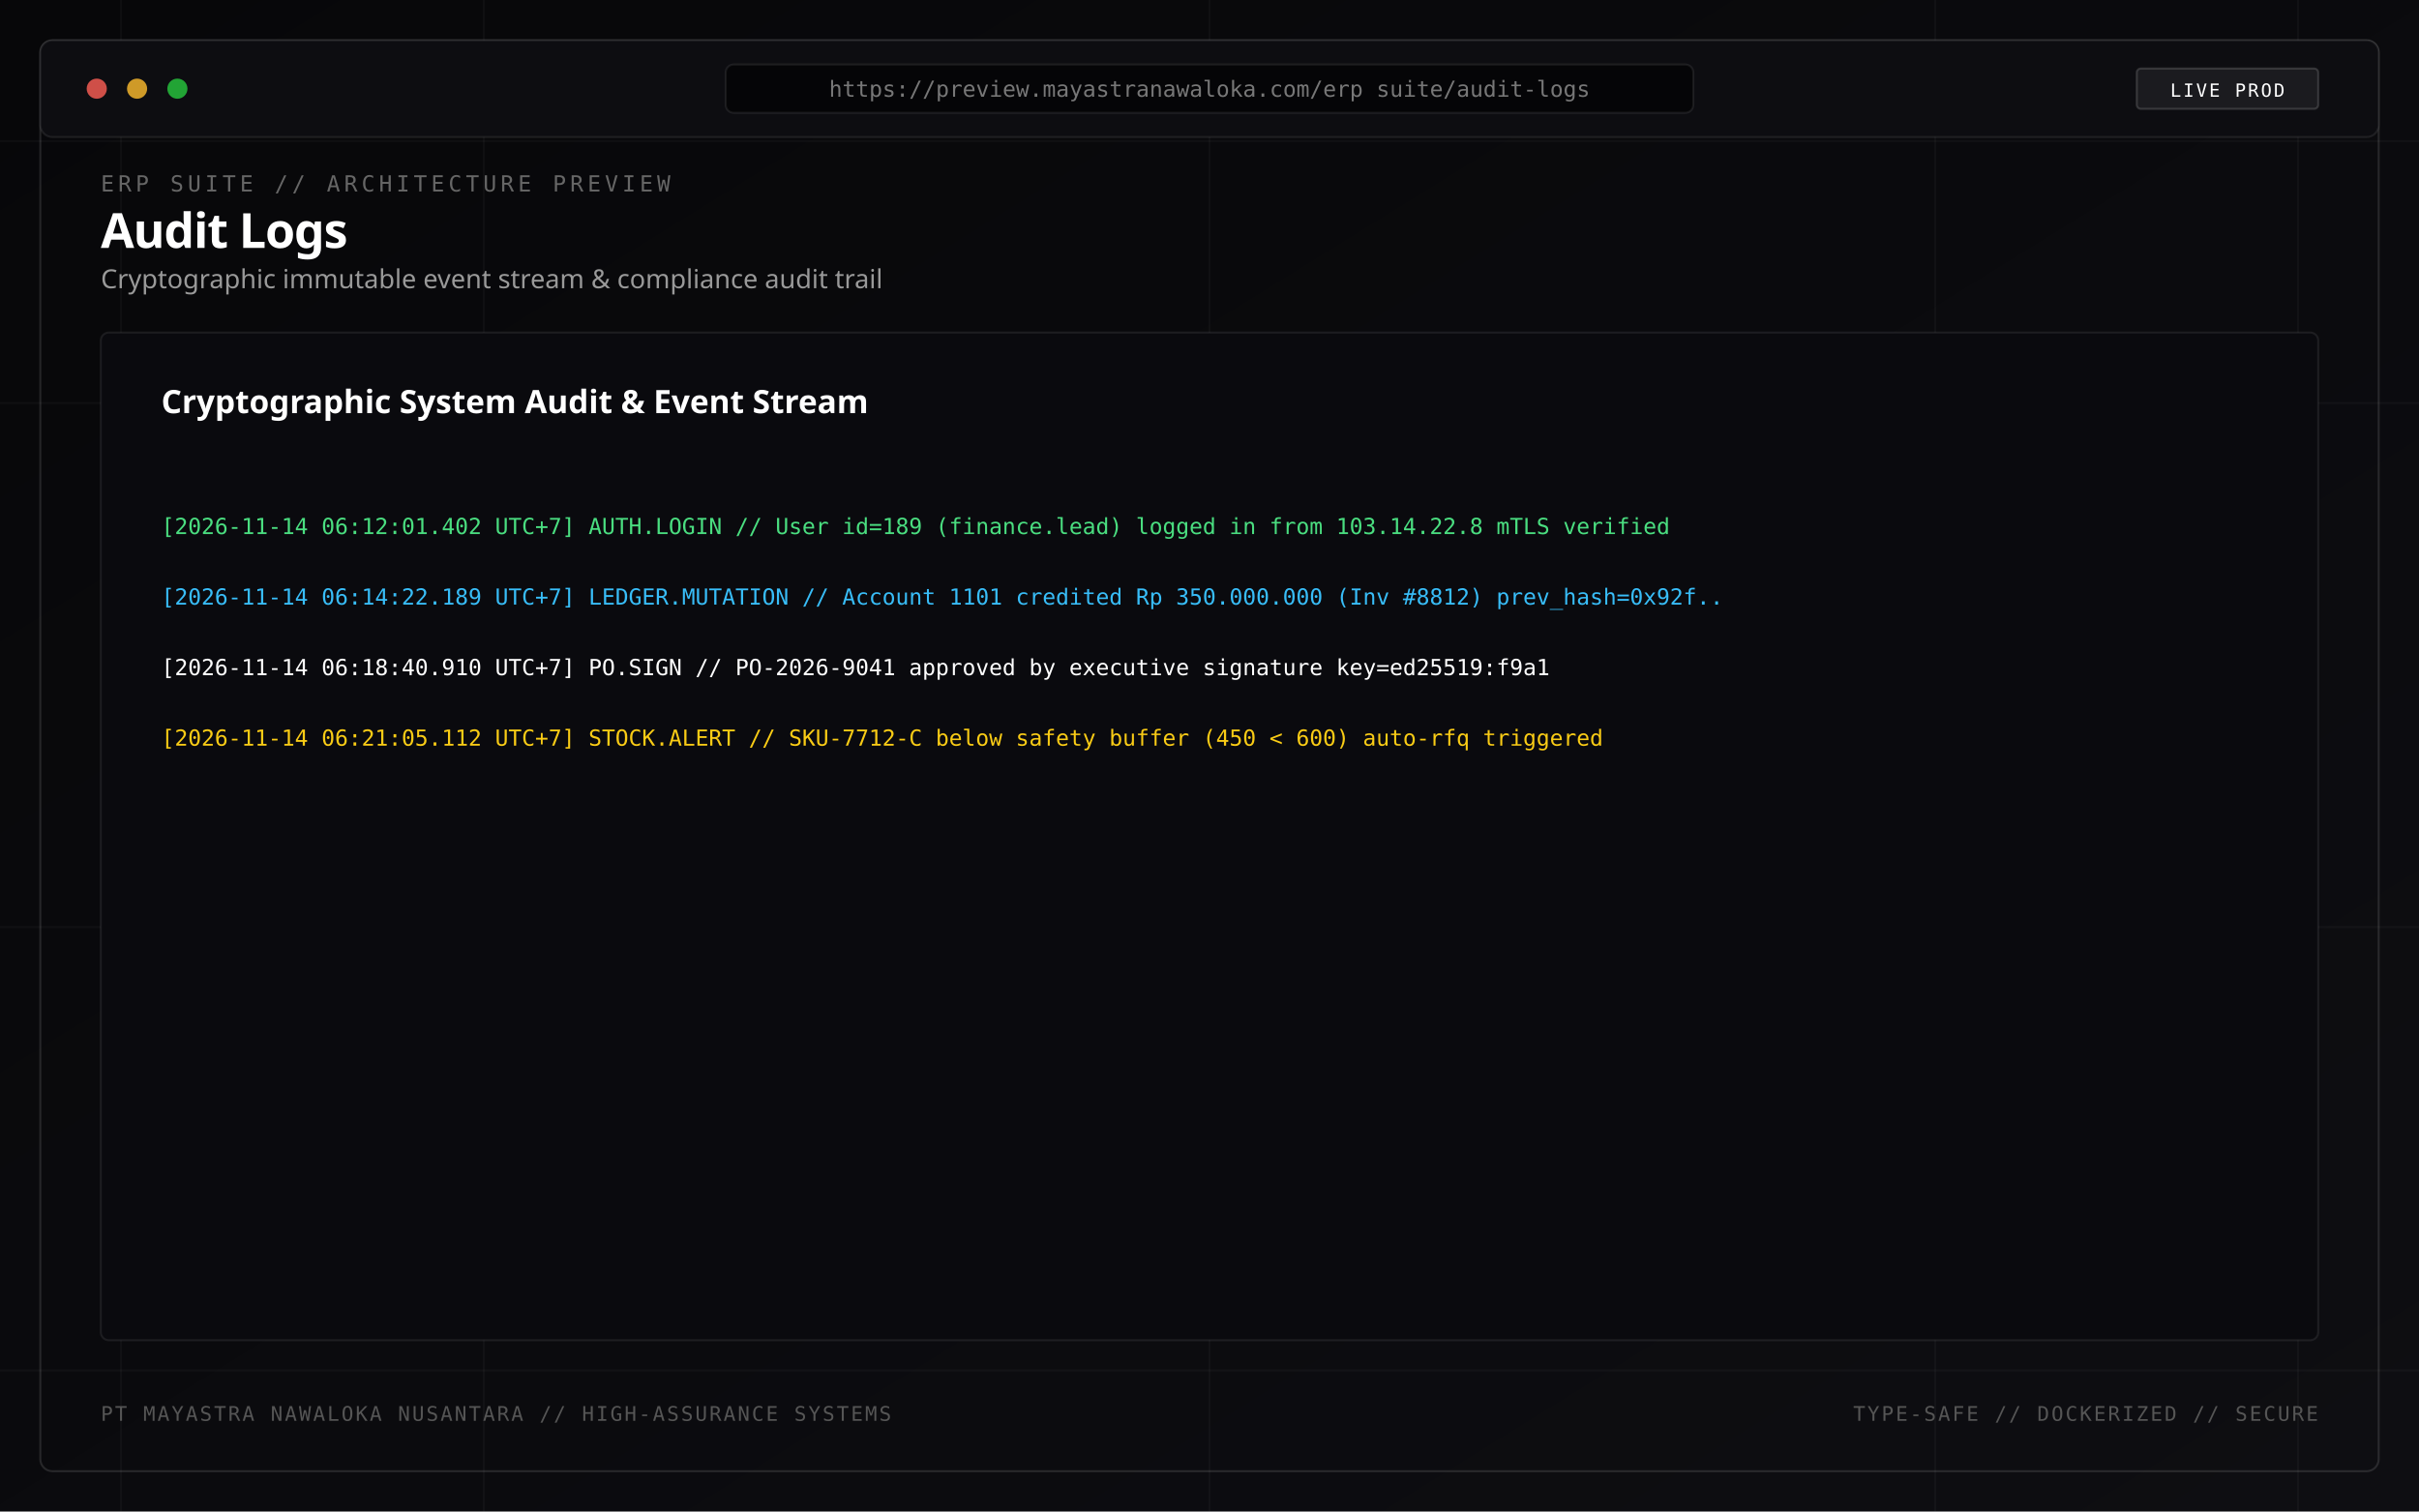
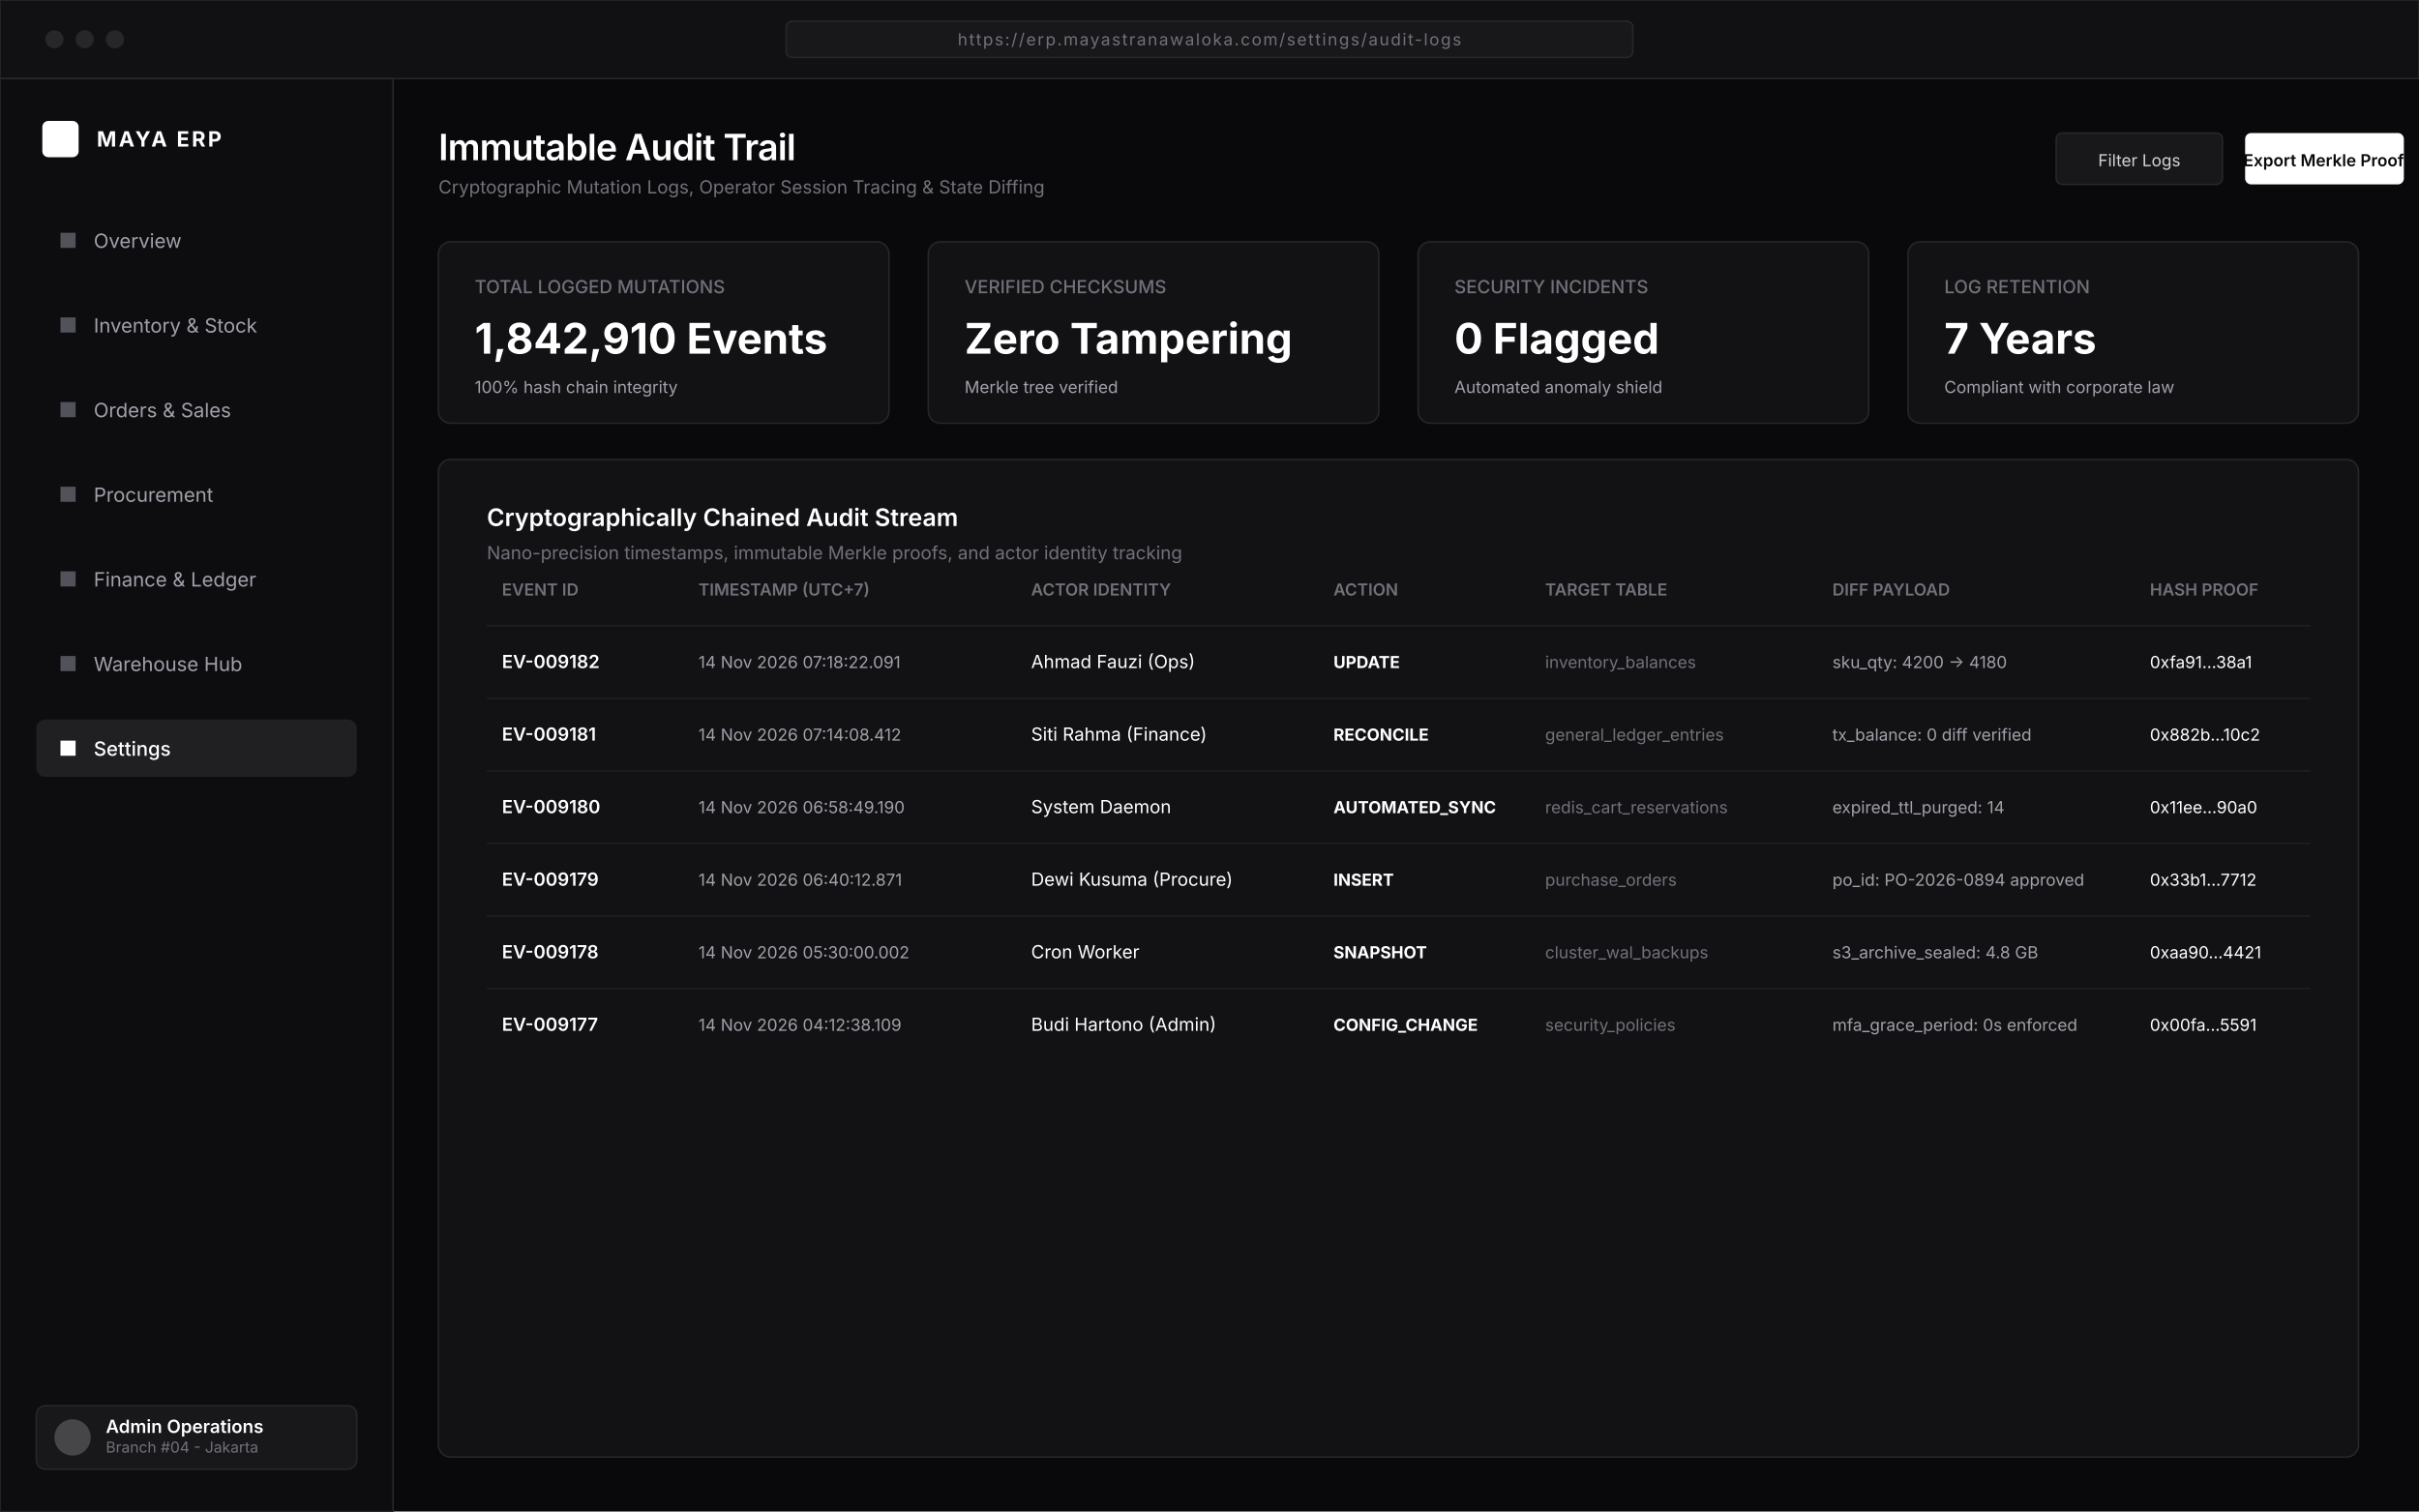
- <svg xmlns="http://www.w3.org/2000/svg" viewBox="0 0 1200 750" width="100%" height="100%">
+ <svg xmlns="http://www.w3.org/2000/svg" viewBox="0 0 1600 1000" width="1600" height="1000" fill="none">
  <defs>
-     <linearGradient id="bgGrad" x1="0%" y1="0%" x2="100%" y2="100%">
-       <stop offset="0%" stop-color="#070709" />
-       <stop offset="100%" stop-color="#0e0e12" />
+     <linearGradient id="chartGrad" x1="0" y1="0" x2="0" y2="1">
+       <stop offset="0%" stop-color="#ffffff" stop-opacity="0.25" />
+       <stop offset="100%" stop-color="#ffffff" stop-opacity="0.0" />
    </linearGradient>
-     <linearGradient id="accentLine" x1="0%" y1="0%" x2="100%" y2="0%">
+     <linearGradient id="meterGrad" x1="0" y1="0" x2="1" y2="0">
      <stop offset="0%" stop-color="#ffffff" stop-opacity="0.8" />
-       <stop offset="50%" stop-color="#ffffff" stop-opacity="0.3" />
-       <stop offset="100%" stop-color="#ffffff" stop-opacity="0.05" />
+       <stop offset="100%" stop-color="#ffffff" stop-opacity="0.2" />
    </linearGradient>
  </defs>
-   <rect width="1200" height="750" fill="url(#bgGrad)" />
-   <g stroke="rgba(255,255,255,0.03)" stroke-width="1">
-     <line x1="60" y1="0" x2="60" y2="750" />
-     <line x1="240" y1="0" x2="240" y2="750" />
-     <line x1="600" y1="0" x2="600" y2="750" />
-     <line x1="960" y1="0" x2="960" y2="750" />
-     <line x1="1140" y1="0" x2="1140" y2="750" />
-     <line x1="0" y1="70" x2="1200" y2="70" />
-     <line x1="0" y1="200" x2="1200" y2="200" />
-     <line x1="0" y1="460" x2="1200" y2="460" />
-     <line x1="0" y1="680" x2="1200" y2="680" />
+   <rect width="1600" height="1000" fill="#09090b" />
+   <rect width="1600" height="52" fill="#111113" stroke="#27272a" stroke-width="1" />
+   <circle cx="36" cy="26" r="6" fill="#27272a" />
+   <circle cx="56" cy="26" r="6" fill="#27272a" />
+   <circle cx="76" cy="26" r="6" fill="#27272a" />
+   <rect x="520" y="14" width="560" height="24" rx="4" fill="#18181b" stroke="#27272a" stroke-width="1" />
+   <text x="800" y="30" fill="#71717a" font-family="-apple-system, BlinkMacSystemFont, sans-serif" font-size="11" text-anchor="middle" letter-spacing="1">https://erp.mayastranawaloka.com/settings/audit-logs</text>
+   <rect x="0" y="52" width="260" height="948" fill="#0d0d10" stroke="#27272a" stroke-width="1" />
+   <rect x="28" y="80" width="24" height="24" rx="4" fill="#ffffff" />
+   <text x="64" y="97" fill="#ffffff" font-family="-apple-system, BlinkMacSystemFont, sans-serif" font-size="14" font-weight="700" letter-spacing="1.5">MAYA ERP</text>
+   <g transform="translate(24, 140)">
+     <rect x="16" y="14" width="10" height="10" fill="#52525b" />
+     <text x="38" y="24" fill="#a1a1aa" font-family="-apple-system, BlinkMacSystemFont, sans-serif" font-size="13">Overview</text>
+     <rect x="16" y="70" width="10" height="10" fill="#52525b" />
+     <text x="38" y="80" fill="#a1a1aa" font-family="-apple-system, BlinkMacSystemFont, sans-serif" font-size="13">Inventory &amp; Stock</text>
+     <rect x="16" y="126" width="10" height="10" fill="#52525b" />
+     <text x="38" y="136" fill="#a1a1aa" font-family="-apple-system, BlinkMacSystemFont, sans-serif" font-size="13">Orders &amp; Sales</text>
+     <rect x="16" y="182" width="10" height="10" fill="#52525b" />
+     <text x="38" y="192" fill="#a1a1aa" font-family="-apple-system, BlinkMacSystemFont, sans-serif" font-size="13">Procurement</text>
+     <rect x="16" y="238" width="10" height="10" fill="#52525b" />
+     <text x="38" y="248" fill="#a1a1aa" font-family="-apple-system, BlinkMacSystemFont, sans-serif" font-size="13">Finance &amp; Ledger</text>
+     <rect x="16" y="294" width="10" height="10" fill="#52525b" />
+     <text x="38" y="304" fill="#a1a1aa" font-family="-apple-system, BlinkMacSystemFont, sans-serif" font-size="13">Warehouse Hub</text>
+     <rect x="0" y="336" width="212" height="38" rx="6" fill="#ffffff" fill-opacity="0.08" />
+     <rect x="16" y="350" width="10" height="10" fill="#ffffff" />
+     <text x="38" y="360" fill="#ffffff" font-family="-apple-system, BlinkMacSystemFont, sans-serif" font-size="13" font-weight="500">Settings</text>
  </g>
-   <rect x="20" y="20" width="1160" height="710" rx="6" fill="none" stroke="rgba(255,255,255,0.12)" stroke-width="1" />
-   <rect x="20" y="20" width="1160" height="48" rx="6" fill="#0d0d11" stroke="rgba(255,255,255,0.08)" stroke-width="1" />
-   <circle cx="48" cy="44" r="5" fill="#ff5f56" opacity="0.8" />
-   <circle cx="68" cy="44" r="5" fill="#ffbd2e" opacity="0.8" />
-   <circle cx="88" cy="44" r="5" fill="#27c93f" opacity="0.8" />
-   <rect x="360" y="32" width="480" height="24" rx="4" fill="#050507" stroke="rgba(255,255,255,0.08)" stroke-width="1" />
-   <text x="600" y="48" fill="#777777" font-family="monospace" font-size="11" text-anchor="middle">https://preview.mayastranawaloka.com/erp suite/audit-logs</text>
-   <rect x="1060" y="34" width="90" height="20" rx="2" fill="rgba(255,255,255,0.06)" stroke="rgba(255,255,255,0.15)" stroke-width="1" />
-   <text x="1105" y="48" fill="#ffffff" font-family="monospace" font-size="9" text-anchor="middle" letter-spacing="1">LIVE PROD</text>
-   <g transform="translate(50, 95)">
-     <text x="0" y="0" fill="#666666" font-family="monospace" font-size="11" letter-spacing="2">ERP SUITE // ARCHITECTURE PREVIEW</text>
-     <text x="0" y="28" fill="#ffffff" font-family="'Space Grotesk', sans-serif" font-weight="700" font-size="24" letter-spacing="-0.5">Audit Logs</text>
-     <text x="0" y="48" fill="#999999" font-family="'Space Grotesk', sans-serif" font-size="13">Cryptographic immutable event stream &amp; compliance audit trail</text>
+   <rect x="24" y="930" width="212" height="42" rx="6" fill="#18181b" stroke="#27272a" stroke-width="1" />
+   <circle cx="48" cy="951" r="12" fill="#ffffff" fill-opacity="0.2" />
+   <text x="70" y="948" fill="#ffffff" font-family="-apple-system, BlinkMacSystemFont, sans-serif" font-size="12" font-weight="600">Admin Operations</text>
+   <text x="70" y="961" fill="#71717a" font-family="-apple-system, BlinkMacSystemFont, sans-serif" font-size="10">Branch #04 - Jakarta</text>
+   <g transform="translate(290, 80)">
+     <text x="0" y="26" fill="#ffffff" font-family="-apple-system, BlinkMacSystemFont, sans-serif" font-size="24" font-weight="600" letter-spacing="-0.5">Immutable Audit Trail</text>
+     <text x="0" y="48" fill="#71717a" font-family="-apple-system, BlinkMacSystemFont, sans-serif" font-size="12">Cryptographic Mutation Logs, Operator Session Tracing &amp; State Diffing</text>
+     <rect x="1070" y="8" width="110" height="34" rx="4" fill="#18181b" stroke="#27272a" stroke-width="1" />
+     <text x="1125" y="30" fill="#d4d4d8" font-family="-apple-system, BlinkMacSystemFont, sans-serif" font-size="11" text-anchor="middle">Filter Logs</text>
+     <rect x="1195" y="8" width="105" height="34" rx="4" fill="#ffffff" />
+     <text x="1247" y="30" fill="#09090b" font-family="-apple-system, BlinkMacSystemFont, sans-serif" font-size="11" font-weight="600" text-anchor="middle">Export Merkle Proof</text>
  </g>
-   <g transform="translate(50, 165)">
-     <rect width="1100" height="500" rx="4" fill="#0a0a0e" stroke="rgba(255,255,255,0.08)" />
-     <text x="30" y="40" fill="#fff" font-family="sans-serif" font-size="16" font-weight="700">Cryptographic System Audit &amp; Event Stream</text>
-     <g transform="translate(30, 80)">
-       <text x="0" y="20" fill="#4ade80" font-family="monospace" font-size="11">[2026-11-14 06:12:01.402 UTC+7] AUTH.LOGIN // User id=189 (finance.lead) logged in from 103.14.22.8 mTLS verified</text>
-       <text x="0" y="55" fill="#38bdf8" font-family="monospace" font-size="11">[2026-11-14 06:14:22.189 UTC+7] LEDGER.MUTATION // Account 1101 credited Rp 350.000.000 (Inv #8812) prev_hash=0x92f..</text>
-       <text x="0" y="90" fill="#fff" font-family="monospace" font-size="11">[2026-11-14 06:18:40.910 UTC+7] PO.SIGN // PO-2026-9041 approved by executive signature key=ed25519:f9a1</text>
-       <text x="0" y="125" fill="#facc15" font-family="monospace" font-size="11">[2026-11-14 06:21:05.112 UTC+7] STOCK.ALERT // SKU-7712-C below safety buffer (450 &lt; 600) auto-rfq triggered</text>
+   <g transform="translate(290, 160)">
+     <rect x="0" y="0" width="298" height="120" rx="8" fill="#121215" stroke="#27272a" stroke-width="1" />
+     <text x="24" y="34" fill="#71717a" font-family="-apple-system, BlinkMacSystemFont, sans-serif" font-size="12" font-weight="500">TOTAL LOGGED MUTATIONS</text>
+     <text x="24" y="74" fill="#ffffff" font-family="-apple-system, BlinkMacSystemFont, sans-serif" font-size="28" font-weight="700">1,842,910 Events</text>
+     <text x="24" y="100" fill="#a1a1aa" font-family="-apple-system, BlinkMacSystemFont, sans-serif" font-size="11">100% hash chain integrity</text>
+     <rect x="324" y="0" width="298" height="120" rx="8" fill="#121215" stroke="#27272a" stroke-width="1" />
+     <text x="348" y="34" fill="#71717a" font-family="-apple-system, BlinkMacSystemFont, sans-serif" font-size="12" font-weight="500">VERIFIED CHECKSUMS</text>
+     <text x="348" y="74" fill="#ffffff" font-family="-apple-system, BlinkMacSystemFont, sans-serif" font-size="28" font-weight="700">Zero Tampering</text>
+     <text x="348" y="100" fill="#a1a1aa" font-family="-apple-system, BlinkMacSystemFont, sans-serif" font-size="11">Merkle tree verified</text>
+     <rect x="648" y="0" width="298" height="120" rx="8" fill="#121215" stroke="#27272a" stroke-width="1" />
+     <text x="672" y="34" fill="#71717a" font-family="-apple-system, BlinkMacSystemFont, sans-serif" font-size="12" font-weight="500">SECURITY INCIDENTS</text>
+     <text x="672" y="74" fill="#ffffff" font-family="-apple-system, BlinkMacSystemFont, sans-serif" font-size="28" font-weight="700">0 Flagged</text>
+     <text x="672" y="100" fill="#a1a1aa" font-family="-apple-system, BlinkMacSystemFont, sans-serif" font-size="11">Automated anomaly shield</text>
+     <rect x="972" y="0" width="298" height="120" rx="8" fill="#121215" stroke="#27272a" stroke-width="1" />
+     <text x="996" y="34" fill="#71717a" font-family="-apple-system, BlinkMacSystemFont, sans-serif" font-size="12" font-weight="500">LOG RETENTION</text>
+     <text x="996" y="74" fill="#ffffff" font-family="-apple-system, BlinkMacSystemFont, sans-serif" font-size="28" font-weight="700">7 Years</text>
+     <text x="996" y="100" fill="#a1a1aa" font-family="-apple-system, BlinkMacSystemFont, sans-serif" font-size="11">Compliant with corporate law</text>
+   </g>
+   <g transform="translate(290, 304)">
+     <rect x="0" y="0" width="1270" height="660" rx="8" fill="#121215" stroke="#27272a" stroke-width="1" />
+     <text x="32" y="44" fill="#ffffff" font-family="-apple-system, BlinkMacSystemFont, sans-serif" font-size="16" font-weight="600">Cryptographically Chained Audit Stream</text>
+     <text x="32" y="66" fill="#71717a" font-family="-apple-system, BlinkMacSystemFont, sans-serif" font-size="12">Nano-precision timestamps, immutable Merkle proofs, and actor identity tracking</text>
+     <g transform="translate(32, 90)">
+       <text x="10" y="0" fill="#71717a" font-family="-apple-system, BlinkMacSystemFont, sans-serif" font-size="11" font-weight="600">EVENT ID</text>
+       <text x="140" y="0" fill="#71717a" font-family="-apple-system, BlinkMacSystemFont, sans-serif" font-size="11" font-weight="600">TIMESTAMP (UTC+7)</text>
+       <text x="360" y="0" fill="#71717a" font-family="-apple-system, BlinkMacSystemFont, sans-serif" font-size="11" font-weight="600">ACTOR IDENTITY</text>
+       <text x="560" y="0" fill="#71717a" font-family="-apple-system, BlinkMacSystemFont, sans-serif" font-size="11" font-weight="600">ACTION</text>
+       <text x="700" y="0" fill="#71717a" font-family="-apple-system, BlinkMacSystemFont, sans-serif" font-size="11" font-weight="600">TARGET TABLE</text>
+       <text x="890" y="0" fill="#71717a" font-family="-apple-system, BlinkMacSystemFont, sans-serif" font-size="11" font-weight="600">DIFF PAYLOAD</text>
+       <text x="1100" y="0" fill="#71717a" font-family="-apple-system, BlinkMacSystemFont, sans-serif" font-size="11" font-weight="600">HASH PROOF</text>
+     </g>
+     <g transform="translate(32, 110)">
+       <line x1="0" y1="0" x2="1206" y2="0" stroke="#1f1f23" stroke-width="1" />
+       <text x="10" y="28" fill="#ffffff" font-family="-apple-system, BlinkMacSystemFont, sans-serif" font-size="12" font-weight="600">EV-009182</text>
+       <text x="140" y="28" fill="#a1a1aa" font-family="-apple-system, BlinkMacSystemFont, sans-serif" font-size="11">14 Nov 2026 07:18:22.091</text>
+       <text x="360" y="28" fill="#ffffff" font-family="-apple-system, BlinkMacSystemFont, sans-serif" font-size="12">Ahmad Fauzi (Ops)</text>
+       <text x="560" y="28" fill="#ffffff" font-family="-apple-system, BlinkMacSystemFont, sans-serif" font-size="11" font-weight="700">UPDATE</text>
+       <text x="700" y="28" fill="#71717a" font-family="-apple-system, BlinkMacSystemFont, sans-serif" font-size="11">inventory_balances</text>
+       <text x="890" y="28" fill="#a1a1aa" font-family="-apple-system, BlinkMacSystemFont, sans-serif" font-size="11">sku_qty: 4200 -&gt; 4180</text>
+       <text x="1100" y="28" fill="#ffffff" font-family="-apple-system, BlinkMacSystemFont, sans-serif" font-size="11">0xfa91...38a1</text>
+     </g>
+     <g transform="translate(32, 158)">
+       <line x1="0" y1="0" x2="1206" y2="0" stroke="#1f1f23" stroke-width="1" />
+       <text x="10" y="28" fill="#ffffff" font-family="-apple-system, BlinkMacSystemFont, sans-serif" font-size="12" font-weight="600">EV-009181</text>
+       <text x="140" y="28" fill="#a1a1aa" font-family="-apple-system, BlinkMacSystemFont, sans-serif" font-size="11">14 Nov 2026 07:14:08.412</text>
+       <text x="360" y="28" fill="#ffffff" font-family="-apple-system, BlinkMacSystemFont, sans-serif" font-size="12">Siti Rahma (Finance)</text>
+       <text x="560" y="28" fill="#ffffff" font-family="-apple-system, BlinkMacSystemFont, sans-serif" font-size="11" font-weight="700">RECONCILE</text>
+       <text x="700" y="28" fill="#71717a" font-family="-apple-system, BlinkMacSystemFont, sans-serif" font-size="11">general_ledger_entries</text>
+       <text x="890" y="28" fill="#a1a1aa" font-family="-apple-system, BlinkMacSystemFont, sans-serif" font-size="11">tx_balance: 0 diff verified</text>
+       <text x="1100" y="28" fill="#ffffff" font-family="-apple-system, BlinkMacSystemFont, sans-serif" font-size="11">0x882b...10c2</text>
+     </g>
+     <g transform="translate(32, 206)">
+       <line x1="0" y1="0" x2="1206" y2="0" stroke="#1f1f23" stroke-width="1" />
+       <text x="10" y="28" fill="#ffffff" font-family="-apple-system, BlinkMacSystemFont, sans-serif" font-size="12" font-weight="600">EV-009180</text>
+       <text x="140" y="28" fill="#a1a1aa" font-family="-apple-system, BlinkMacSystemFont, sans-serif" font-size="11">14 Nov 2026 06:58:49.190</text>
+       <text x="360" y="28" fill="#ffffff" font-family="-apple-system, BlinkMacSystemFont, sans-serif" font-size="12">System Daemon</text>
+       <text x="560" y="28" fill="#ffffff" font-family="-apple-system, BlinkMacSystemFont, sans-serif" font-size="11" font-weight="700">AUTOMATED_SYNC</text>
+       <text x="700" y="28" fill="#71717a" font-family="-apple-system, BlinkMacSystemFont, sans-serif" font-size="11">redis_cart_reservations</text>
+       <text x="890" y="28" fill="#a1a1aa" font-family="-apple-system, BlinkMacSystemFont, sans-serif" font-size="11">expired_ttl_purged: 14</text>
+       <text x="1100" y="28" fill="#ffffff" font-family="-apple-system, BlinkMacSystemFont, sans-serif" font-size="11">0x11ee...90a0</text>
+     </g>
+     <g transform="translate(32, 254)">
+       <line x1="0" y1="0" x2="1206" y2="0" stroke="#1f1f23" stroke-width="1" />
+       <text x="10" y="28" fill="#ffffff" font-family="-apple-system, BlinkMacSystemFont, sans-serif" font-size="12" font-weight="600">EV-009179</text>
+       <text x="140" y="28" fill="#a1a1aa" font-family="-apple-system, BlinkMacSystemFont, sans-serif" font-size="11">14 Nov 2026 06:40:12.871</text>
+       <text x="360" y="28" fill="#ffffff" font-family="-apple-system, BlinkMacSystemFont, sans-serif" font-size="12">Dewi Kusuma (Procure)</text>
+       <text x="560" y="28" fill="#ffffff" font-family="-apple-system, BlinkMacSystemFont, sans-serif" font-size="11" font-weight="700">INSERT</text>
+       <text x="700" y="28" fill="#71717a" font-family="-apple-system, BlinkMacSystemFont, sans-serif" font-size="11">purchase_orders</text>
+       <text x="890" y="28" fill="#a1a1aa" font-family="-apple-system, BlinkMacSystemFont, sans-serif" font-size="11">po_id: PO-2026-0894 approved</text>
+       <text x="1100" y="28" fill="#ffffff" font-family="-apple-system, BlinkMacSystemFont, sans-serif" font-size="11">0x33b1...7712</text>
+     </g>
+     <g transform="translate(32, 302)">
+       <line x1="0" y1="0" x2="1206" y2="0" stroke="#1f1f23" stroke-width="1" />
+       <text x="10" y="28" fill="#ffffff" font-family="-apple-system, BlinkMacSystemFont, sans-serif" font-size="12" font-weight="600">EV-009178</text>
+       <text x="140" y="28" fill="#a1a1aa" font-family="-apple-system, BlinkMacSystemFont, sans-serif" font-size="11">14 Nov 2026 05:30:00.002</text>
+       <text x="360" y="28" fill="#ffffff" font-family="-apple-system, BlinkMacSystemFont, sans-serif" font-size="12">Cron Worker</text>
+       <text x="560" y="28" fill="#ffffff" font-family="-apple-system, BlinkMacSystemFont, sans-serif" font-size="11" font-weight="700">SNAPSHOT</text>
+       <text x="700" y="28" fill="#71717a" font-family="-apple-system, BlinkMacSystemFont, sans-serif" font-size="11">cluster_wal_backups</text>
+       <text x="890" y="28" fill="#a1a1aa" font-family="-apple-system, BlinkMacSystemFont, sans-serif" font-size="11">s3_archive_sealed: 4.8 GB</text>
+       <text x="1100" y="28" fill="#ffffff" font-family="-apple-system, BlinkMacSystemFont, sans-serif" font-size="11">0xaa90...4421</text>
+     </g>
+     <g transform="translate(32, 350)">
+       <line x1="0" y1="0" x2="1206" y2="0" stroke="#1f1f23" stroke-width="1" />
+       <text x="10" y="28" fill="#ffffff" font-family="-apple-system, BlinkMacSystemFont, sans-serif" font-size="12" font-weight="600">EV-009177</text>
+       <text x="140" y="28" fill="#a1a1aa" font-family="-apple-system, BlinkMacSystemFont, sans-serif" font-size="11">14 Nov 2026 04:12:38.109</text>
+       <text x="360" y="28" fill="#ffffff" font-family="-apple-system, BlinkMacSystemFont, sans-serif" font-size="12">Budi Hartono (Admin)</text>
+       <text x="560" y="28" fill="#ffffff" font-family="-apple-system, BlinkMacSystemFont, sans-serif" font-size="11" font-weight="700">CONFIG_CHANGE</text>
+       <text x="700" y="28" fill="#71717a" font-family="-apple-system, BlinkMacSystemFont, sans-serif" font-size="11">security_policies</text>
+       <text x="890" y="28" fill="#a1a1aa" font-family="-apple-system, BlinkMacSystemFont, sans-serif" font-size="11">mfa_grace_period: 0s enforced</text>
+       <text x="1100" y="28" fill="#ffffff" font-family="-apple-system, BlinkMacSystemFont, sans-serif" font-size="11">0x00fa...5591</text>
    </g>
  </g>
-   <g transform="translate(50, 705)">
-     <text x="0" y="0" fill="#555555" font-family="monospace" font-size="10" letter-spacing="1">PT MAYASTRA NAWALOKA NUSANTARA // HIGH-ASSURANCE SYSTEMS</text>
-     <text x="1100" y="0" fill="#555555" font-family="monospace" font-size="10" text-anchor="end" letter-spacing="1">TYPE-SAFE // DOCKERIZED // SECURE</text>
-   </g>
</svg>
